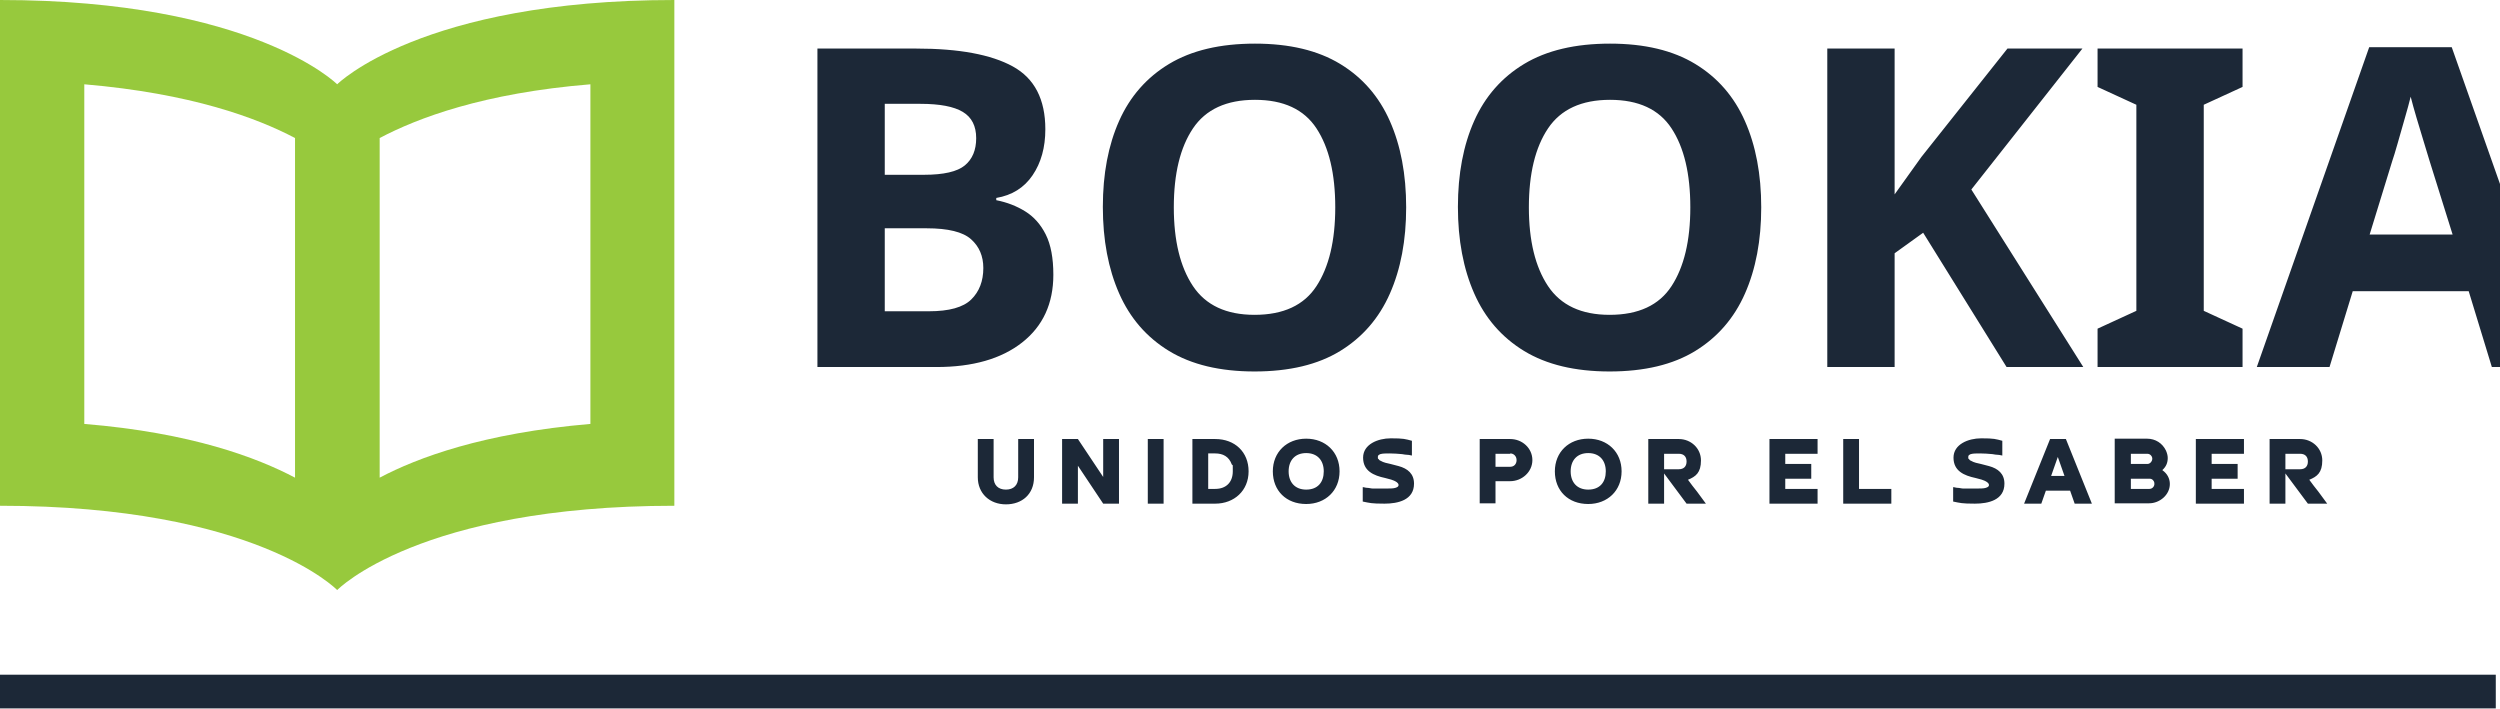
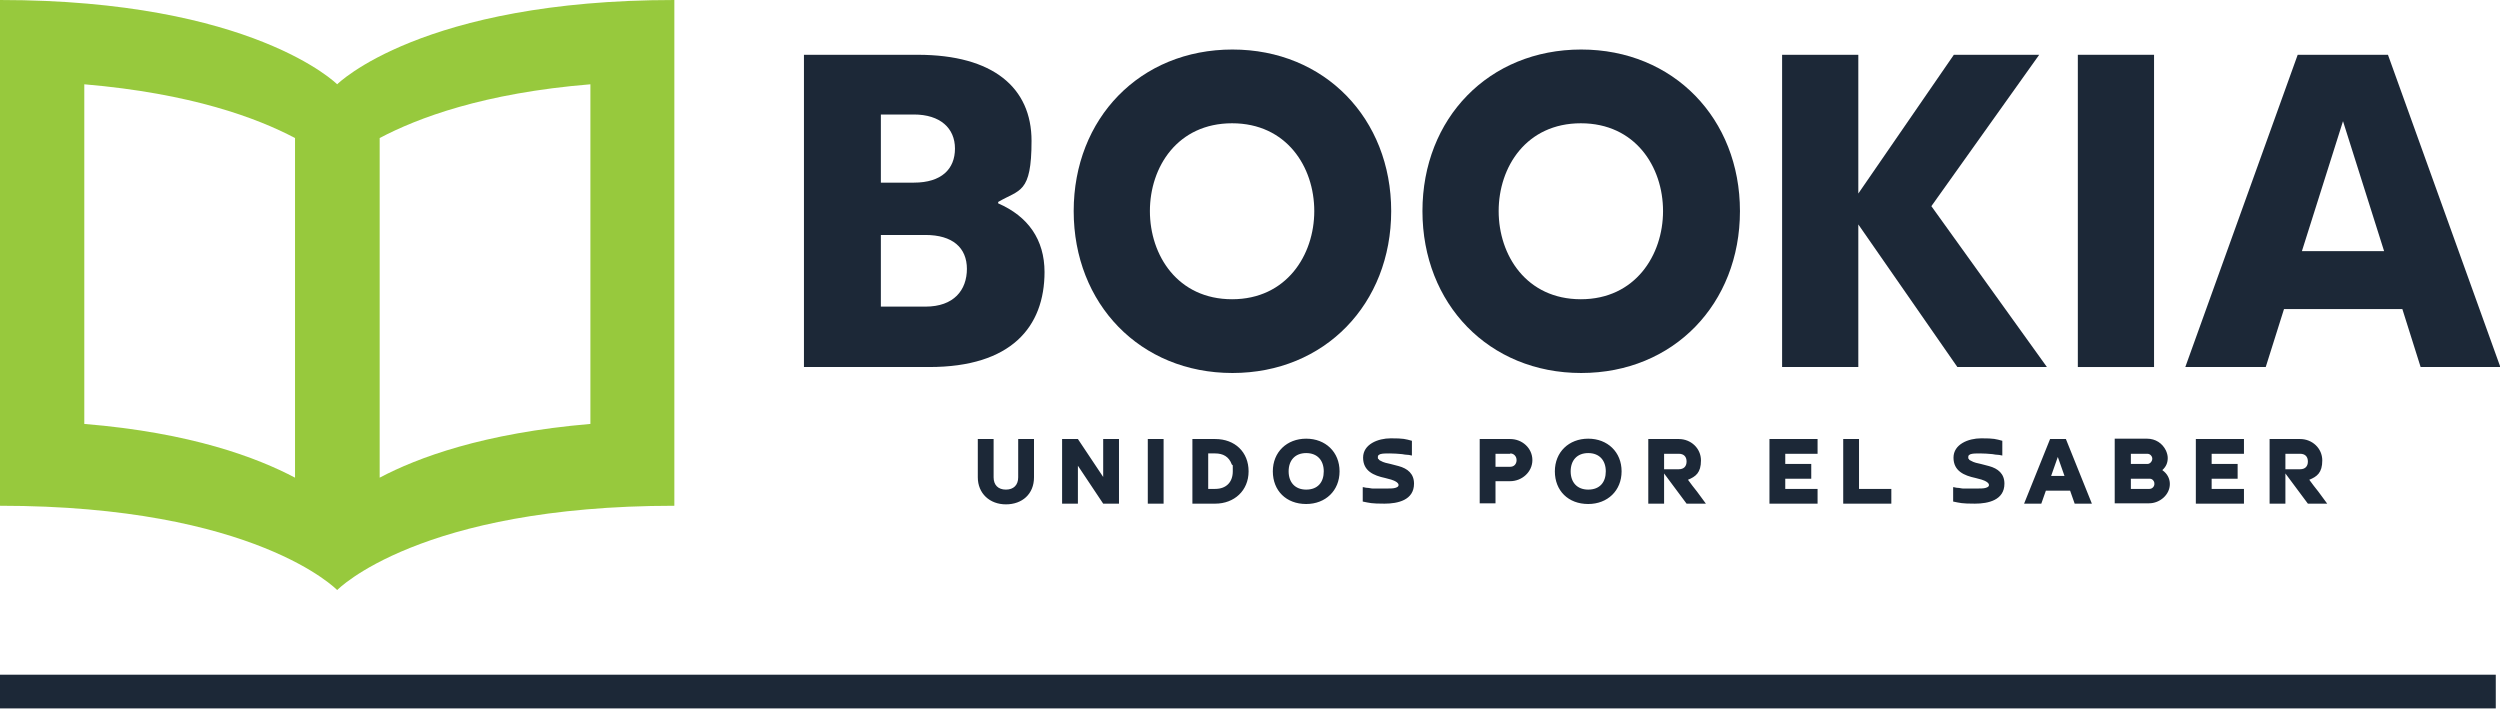
<svg xmlns="http://www.w3.org/2000/svg" id="Layer_1" data-name="Layer 1" version="1.1" viewBox="0 0 711.8 201.7">
  <defs>
    <style>
      .cls-1 {
        fill: #97c93d;
      }

      .cls-1, .cls-2 {
        stroke-width: 0px;
      }

-       .cls-3 {
-         font-family: MADETOMMY-Bold, 'MADE TOMMY';
-         font-size: 127px;
-         font-weight: 700;
+       .cls-2 {
+         fill: #1c2837;
      }

-       .cls-3, .cls-2 {
-         fill: #1c2837;
+       .cls-3 {
+         isolation: isolate;
      }
    </style>
  </defs>
  <rect class="cls-2" y="192.1" width="710.6" height="9.6" />
  <path class="cls-1" d="M96,24S72,0,0,0v144c72.8,0,96,24,96,24,0,0,23.3-24,96-24V0c-72,0-96,24-96,24ZM24,24c30.5,2.6,49.2,9.6,60,15.3v96.7c-10.8-5.7-29.5-12.8-60-15.3V24ZM168.1,120.7c-30.5,2.6-49.2,9.6-60,15.3V39.3c10.8-5.7,29.5-12.8,60-15.3v96.7Z" />
-   <text class="cls-3" transform="translate(221.3 104.5)">
-     <tspan x="0" y="0">BOOKIA</tspan>
-   </text>
-   <path class="cls-2" d="M289.9,125h4.5v10.9c0,4.8-3.4,7.7-8,7.7s-8-3.1-8-7.7v-10.9h4.5v10.9c0,2.2,1.3,3.5,3.5,3.5s3.5-1.3,3.5-3.5v-10.9ZM314.1,125h4.5v18.4h-4.5l-7.2-10.8v10.8h-4.5v-18.4h4.5l7.2,10.8v-10.8ZM326.8,125h4.5v18.4h-4.5v-18.4ZM346,143.4h-6.5v-18.4h6.5c5.6,0,9.5,3.7,9.5,9.2s-4.1,9.2-9.5,9.2ZM344,129.2v10h2c3.2,0,5-2,5-5s0-1.3-.3-2c-.8-2.2-2.5-3.1-4.7-3.1,0,0-2,0-2,0ZM371.9,139.4c3.3,0,5-2.1,5-5.2s-1.8-5.2-5-5.2-5,2.1-5,5.2,1.8,5.2,5,5.2ZM371.9,143.5c-5.7,0-9.5-3.8-9.5-9.3s4-9.3,9.5-9.3,9.5,3.8,9.5,9.3-4,9.3-9.5,9.3ZM388,142.9v-4.2c.4,0,.8.2,1.3.2.5,0,1.1.2,1.6.2s1.1,0,1.7,0,1.2,0,1.7,0c1.4,0,2.4,0,3-.2.6-.2.9-.4.9-.8s-.3-.6-.5-.8c-1-.7-2.2-.9-3.3-1.2-3.3-.7-6.3-2-6.3-5.8s4.2-5.5,7.9-5.5,4.1.2,6,.7v4.2c-.3,0-.7-.2-1.2-.2-.5,0-1-.1-1.6-.2-1.2-.1-2.3-.2-3.5-.2s-2,0-2.7.2c-.4.2-.7.3-.7.8s0,.5.2.6c.1.2.3.4.6.5.8.5,1.9.7,2.8.9.8.2,1.5.4,2.3.6,2.6.7,4.4,2.2,4.4,5,0,4.7-4.6,5.7-8.4,5.7s-4.2-.2-6.2-.6ZM421.3,143.4v-18.4h8.7c3.4,0,6.3,2.6,6.3,6s-3,6-6.3,6h-4.2v6.3h-4.5ZM430,129.2h-4.2v3.7h4.2c1.1,0,1.8-.8,1.8-1.9s-.8-1.9-1.8-1.9ZM452.2,139.4c3.3,0,5-2.1,5-5.2s-1.8-5.2-5-5.2-5,2.1-5,5.2,1.8,5.2,5,5.2ZM452.2,143.5c-5.7,0-9.5-3.8-9.5-9.3s4-9.3,9.5-9.3,9.5,3.8,9.5,9.3-4,9.3-9.5,9.3ZM473.8,129.2v4.4h4.2c1.4,0,2.2-.8,2.2-2.2s-.8-2.2-2.2-2.2h-4.2ZM480.6,136.6c.8,1.1,1.7,2.3,2.6,3.4.8,1.1,1.7,2.3,2.5,3.4h-5.5c-1.1-1.4-2.1-2.9-3.2-4.3-1.1-1.4-2.1-2.9-3.2-4.3v8.6h-4.5v-18.4h8.7c3.4,0,6.3,2.6,6.3,6.1s-1.5,4.6-3.7,5.5ZM503.8,125h13.7v4.2h-9.2v2.9h7.4v4.2h-7.4v2.9h9.2v4.2h-13.7v-18.4ZM538.5,139.2v4.2h-13.7v-18.4h4.5v14.2s9.2,0,9.2,0ZM556.1,142.9v-4.2c.4,0,.8.2,1.3.2.5,0,1.1.2,1.6.2s1.1,0,1.7,0,1.2,0,1.7,0c1.4,0,2.4,0,3-.2.6-.2.9-.4.9-.8s-.3-.6-.5-.8c-1-.7-2.2-.9-3.3-1.2-3.3-.7-6.3-2-6.3-5.8s4.2-5.5,7.9-5.5,4.1.2,6,.7v4.2c-.3,0-.7-.2-1.2-.2-.5,0-1-.1-1.6-.2-1.2-.1-2.3-.2-3.5-.2s-2,0-2.7.2c-.4.2-.7.3-.7.8s0,.5.2.6c.1.2.3.4.6.5.8.5,1.9.7,2.8.9.8.2,1.5.4,2.3.6,2.6.7,4.4,2.2,4.4,5,0,4.7-4.6,5.7-8.4,5.7s-4.2-.2-6.2-.6ZM589.3,139.7h-6.8l-1.3,3.7h-4.9l7.4-18.4h4.5l7.4,18.4h-4.9l-1.3-3.7ZM584,135.5h3.8l-1.9-5.4-1.9,5.4ZM615.7,133.9c1.3.9,2.1,2.3,2.1,3.9,0,3.1-2.9,5.5-5.9,5.5h-9.8v-18.4h9.2c2.4,0,4.4,1.3,5.4,3.4.3.7.5,1.4.5,2.1,0,1.4-.5,2.5-1.5,3.4ZM606.7,129.2v2.9h4.7c.8,0,1.4-.8,1.4-1.5s-.6-1.4-1.4-1.4h-4.7ZM606.7,136.3v2.9h5.3c.8,0,1.4-.7,1.4-1.4s-.2-.8-.4-1.1c-.3-.3-.6-.4-1-.4,0,0-5.3,0-5.3,0ZM625.2,125h13.7v4.2h-9.2v2.9h7.4v4.2h-7.4v2.9h9.2v4.2h-13.7v-18.4ZM650.7,129.2v4.4h4.2c1.4,0,2.2-.8,2.2-2.2s-.8-2.2-2.2-2.2h-4.2ZM657.5,136.6c.8,1.1,1.7,2.3,2.6,3.4.8,1.1,1.7,2.3,2.5,3.4h-5.5c-1.1-1.4-2.1-2.9-3.2-4.3-1.1-1.4-2.1-2.9-3.2-4.3v8.6h-4.5v-18.4h8.7c3.4,0,6.3,2.6,6.3,6.1s-1.5,4.6-3.7,5.5h0Z" />
+   <g class="cls-3">
+     <path class="cls-2" d="M297.4,77.4c0,15.7-9.5,27.1-32.8,27.1h-35.7V15.6h32.4c21.5,0,32.4,9.4,32.4,24.5s-3.4,13.8-9.5,17.4v.4c8.5,3.7,13.2,10.3,13.2,19.6ZM250.8,32.7v19.3h9.4c7.9,0,11.7-3.9,11.7-9.7s-4.2-9.7-11.7-9.7h-9.4ZM275.3,76.6c0-6.1-4.1-9.7-11.8-9.7h-12.7v20.4h12.7c8.1,0,11.8-4.7,11.8-10.8Z" />
+     <path class="cls-2" d="M396.1,60.1c0,26.4-18.9,46.1-45.2,46.1s-45.2-19.7-45.2-46.1,18.9-46,45.2-46,45.2,19.7,45.2,46ZM374.2,60.1c0-12.6-7.9-25-23.4-25s-23.4,12.4-23.4,25,7.9,25.1,23.4,25.1,23.4-12.6,23.4-25.1Z" />
+     <path class="cls-2" d="M495.4,60.1c0,26.4-18.9,46.1-45.2,46.1s-45.2-19.7-45.2-46.1,18.9-46,45.2-46,45.2,19.7,45.2,46ZM473.5,60.1c0-12.6-7.9-25-23.4-25s-23.4,12.4-23.4,25,7.9,25.1,23.4,25.1,23.4-12.6,23.4-25.1Z" />
+     <path class="cls-2" d="M557.3,104.5l-28.2-40.6v40.6h-21.7V15.6h21.7v39.5l27.2-39.5h24.3l-30.7,43.1,32.9,45.8h-25.4Z" />
+     <path class="cls-2" d="M613.3,15.6v88.9h-21.7V15.6h21.7Z" />
+     <path class="cls-2" d="M684,88h-33.7l-5.2,16.5h-22.9l32-88.9h25.7l32,88.9h-22.7l-5.2-16.5ZM678.8,71.5l-11.7-37-11.7,37h23.4Z" />
+   </g>
+   <path class="cls-2" d="M289.9,125h4.5v10.9c0,4.8-3.4,7.7-8,7.7s-8-3.1-8-7.7v-10.9h4.5v10.9c0,2.2,1.3,3.5,3.5,3.5s3.5-1.3,3.5-3.5c0,0,0-10.9,0-10.9ZM314.1,125h4.5v18.4h-4.5l-7.2-10.8v10.8h-4.5v-18.4h4.5l7.2,10.8v-10.8h0ZM326.8,125h4.5v18.4h-4.5s0-18.4,0-18.4ZM346,143.4h-6.5v-18.4h6.5c5.6,0,9.5,3.7,9.5,9.2s-4.1,9.2-9.5,9.2ZM344,129.2v10h2c3.2,0,5-2,5-5s0-1.3-.3-2c-.8-2.2-2.5-3.1-4.7-3.1h-2ZM371.9,139.4c3.3,0,5-2.1,5-5.2s-1.8-5.2-5-5.2-5,2.1-5,5.2,1.8,5.2,5,5.2ZM371.9,143.5c-5.7,0-9.5-3.8-9.5-9.3s4-9.3,9.5-9.3,9.5,3.8,9.5,9.3-4,9.3-9.5,9.3ZM388,142.9v-4.2c.4,0,.8.2,1.3.2s1.1.2,1.6.2h3.4c1.4,0,2.4,0,3-.2s.9-.4.9-.8-.3-.6-.5-.8c-1-.7-2.2-.9-3.3-1.2-3.3-.7-6.3-2-6.3-5.8s4.2-5.5,7.9-5.5,4.1.2,6,.7v4.2c-.3,0-.7-.2-1.2-.2s-1-.1-1.6-.2c-1.2-.1-2.3-.2-3.5-.2s-2,0-2.7.2c-.4.2-.7.3-.7.8s0,.5.2.6c.1.2.3.4.6.5.8.5,1.9.7,2.8.9.8.2,1.5.4,2.3.6,2.6.7,4.4,2.2,4.4,5,0,4.7-4.6,5.7-8.4,5.7s-4.2-.2-6.2-.6h0ZM421.3,143.4v-18.4h8.7c3.4,0,6.3,2.6,6.3,6s-3,6-6.3,6h-4.2v6.3h-4.5ZM430,129.2h-4.2v3.7h4.2c1.1,0,1.8-.8,1.8-1.9s-.8-1.9-1.8-1.9h0ZM452.2,139.4c3.3,0,5-2.1,5-5.2s-1.8-5.2-5-5.2-5,2.1-5,5.2,1.8,5.2,5,5.2ZM452.2,143.5c-5.7,0-9.5-3.8-9.5-9.3s4-9.3,9.5-9.3,9.5,3.8,9.5,9.3-4,9.3-9.5,9.3ZM473.8,129.2v4.4h4.2c1.4,0,2.2-.8,2.2-2.2s-.8-2.2-2.2-2.2h-4.2ZM480.6,136.6c.8,1.1,1.7,2.3,2.6,3.4.8,1.1,1.7,2.3,2.5,3.4h-5.5c-1.1-1.4-2.1-2.9-3.2-4.3-1.1-1.4-2.1-2.9-3.2-4.3v8.6h-4.5v-18.4h8.7c3.4,0,6.3,2.6,6.3,6.1s-1.5,4.6-3.7,5.5h0ZM503.8,125h13.7v4.2h-9.2v2.9h7.4v4.2h-7.4v2.9h9.2v4.2h-13.7v-18.4h0ZM538.5,139.2v4.2h-13.7v-18.4h4.5v14.2h9.2ZM556.1,142.9v-4.2c.4,0,.8.2,1.3.2s1.1.2,1.6.2h3.4c1.4,0,2.4,0,3-.2s.9-.4.9-.8-.3-.6-.5-.8c-1-.7-2.2-.9-3.3-1.2-3.3-.7-6.3-2-6.3-5.8s4.2-5.5,7.9-5.5,4.1.2,6,.7v4.2c-.3,0-.7-.2-1.2-.2s-1-.1-1.6-.2c-1.2-.1-2.3-.2-3.5-.2s-2,0-2.7.2c-.4.2-.7.3-.7.8s0,.5.2.6c0,.2.3.4.6.5.8.5,1.9.7,2.8.9.8.2,1.5.4,2.3.6,2.6.7,4.4,2.2,4.4,5,0,4.7-4.6,5.7-8.4,5.7s-4.2-.2-6.2-.6h0ZM589.3,139.7h-6.8l-1.3,3.7h-4.9l7.4-18.4h4.5l7.4,18.4h-4.9l-1.3-3.7h-.1ZM584,135.5h3.8l-1.9-5.4-1.9,5.4h0ZM615.7,133.9c1.3.9,2.1,2.3,2.1,3.9,0,3.1-2.9,5.5-5.9,5.5h-9.8v-18.4h9.2c2.4,0,4.4,1.3,5.4,3.4.3.7.5,1.4.5,2.1,0,1.4-.5,2.5-1.5,3.4h0ZM606.7,129.2v2.9h4.7c.8,0,1.4-.8,1.4-1.5s-.6-1.4-1.4-1.4h-4.7ZM606.7,136.3v2.9h5.3c.8,0,1.4-.7,1.4-1.4s-.2-.8-.4-1.1c-.3-.3-.6-.4-1-.4h-5.3ZM625.2,125h13.7v4.2h-9.2v2.9h7.4v4.2h-7.4v2.9h9.2v4.2h-13.7v-18.4h0ZM650.7,129.2v4.4h4.2c1.4,0,2.2-.8,2.2-2.2s-.8-2.2-2.2-2.2h-4.2ZM657.5,136.6c.8,1.1,1.7,2.3,2.6,3.4.8,1.1,1.7,2.3,2.5,3.4h-5.5c-1.1-1.4-2.1-2.9-3.2-4.3-1.1-1.4-2.1-2.9-3.2-4.3v8.6h-4.5v-18.4h8.7c3.4,0,6.3,2.6,6.3,6.1s-1.5,4.6-3.7,5.5h0Z" />
</svg>
